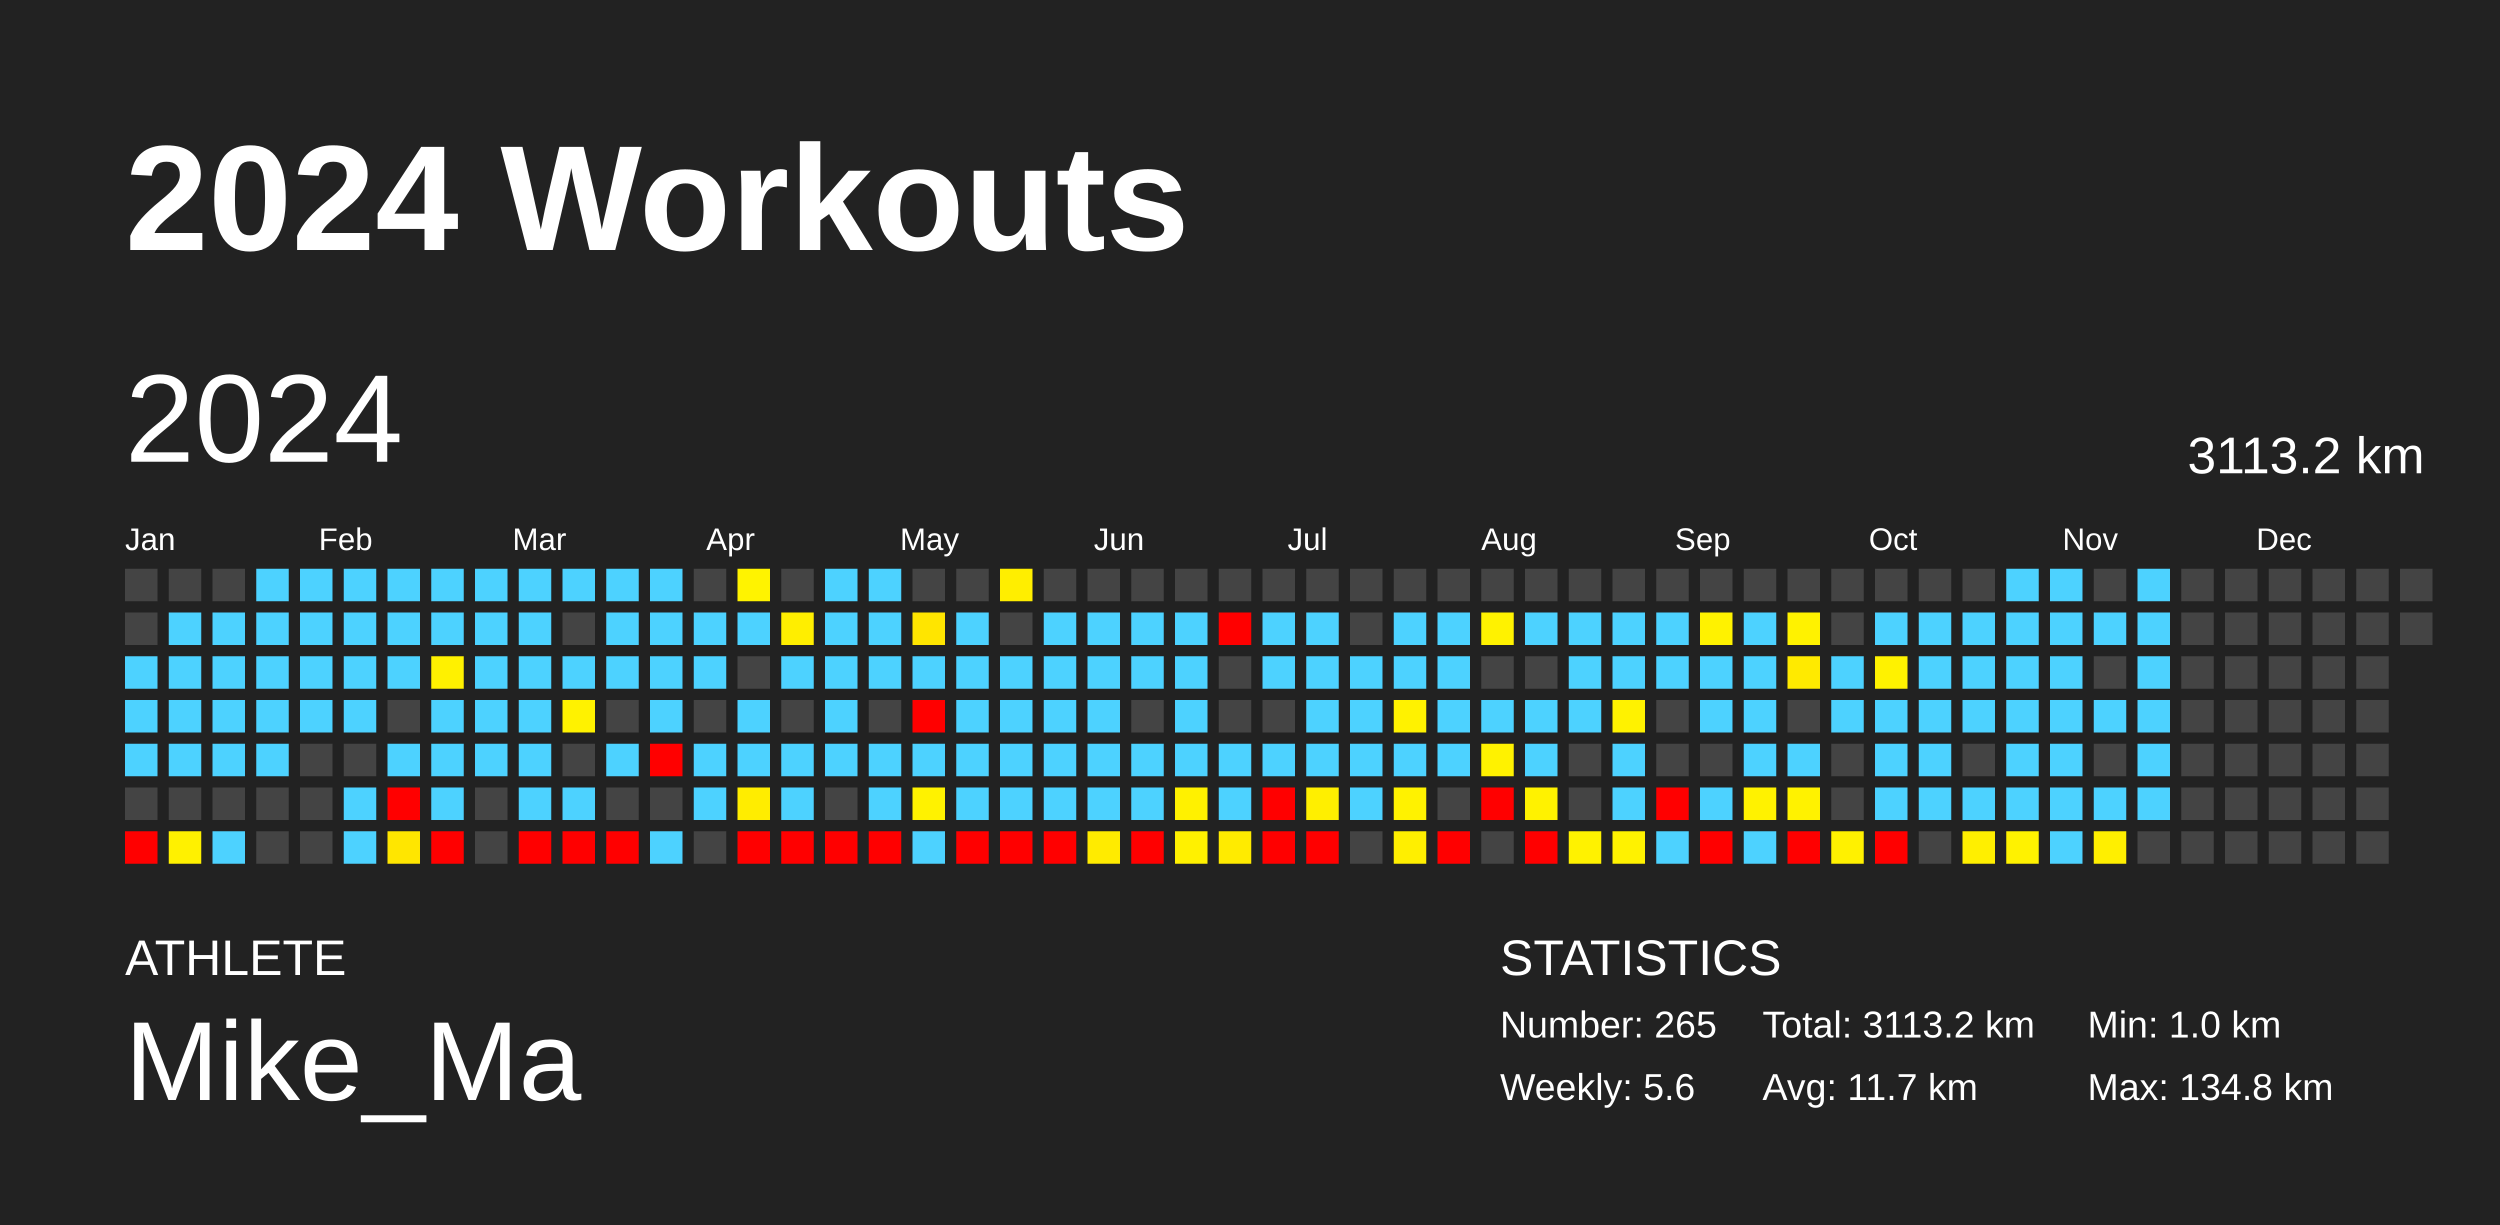
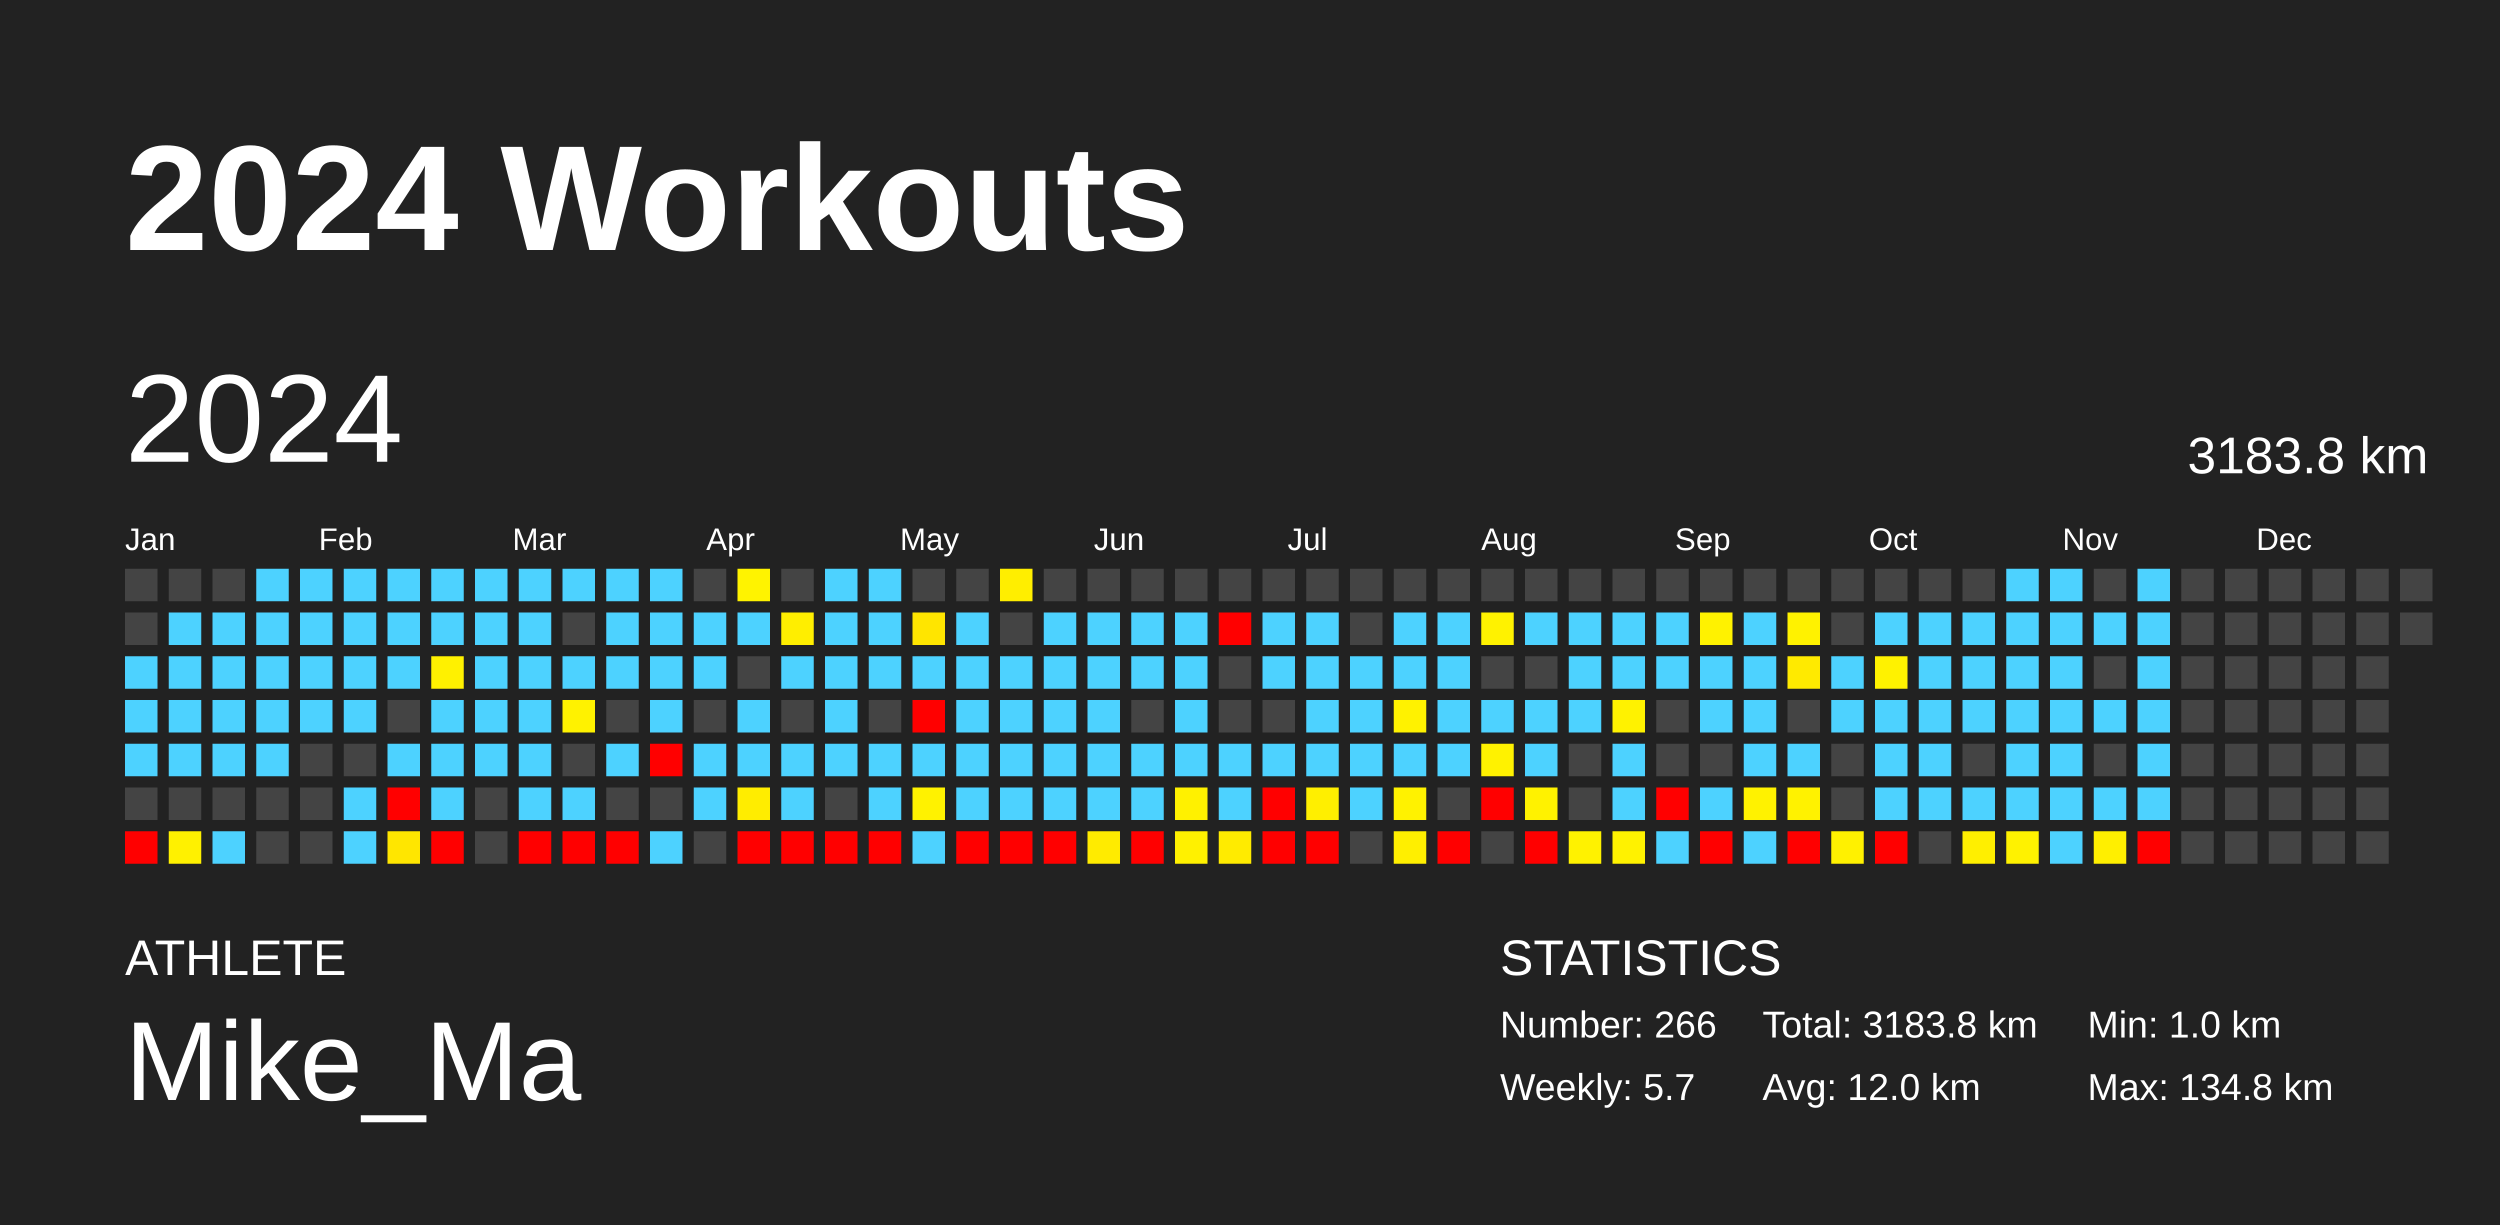
<svg xmlns="http://www.w3.org/2000/svg" baseProfile="full" height="98mm" version="1.1" viewBox="0,0,200,98" width="200mm">
  <defs />
  <rect fill="#222222" height="98" width="200" x="0" y="0" />
  <text fill="#FFFFFF" style="font-size:12px; font-family:Arial; font-weight:bold;" x="10" y="20">2024 Workouts</text>
  <text fill="#FFFFFF" style="font-size:4px; font-family:Arial" x="10" y="78">ATHLETE</text>
  <text fill="#FFFFFF" style="font-size:9px; font-family:Arial" x="10" y="88">Mike_Ma</text>
  <text fill="#FFFFFF" style="font-size:4px; font-family:Arial" x="120" y="78">STATISTICS</text>
-   <text fill="#FFFFFF" style="font-size:3px; font-family:Arial" x="120" y="83">Number: 265</text>
-   <text fill="#FFFFFF" style="font-size:3px; font-family:Arial" x="120" y="88">Weekly: 5.6</text>
-   <text fill="#FFFFFF" style="font-size:3px; font-family:Arial" x="141" y="83">Total: 3113.2 km</text>
-   <text fill="#FFFFFF" style="font-size:3px; font-family:Arial" x="141" y="88">Avg: 11.7 km</text>
+   <text fill="#FFFFFF" style="font-size:3px; font-family:Arial" x="120" y="83">Number: 266</text>
+   <text fill="#FFFFFF" style="font-size:3px; font-family:Arial" x="120" y="88">Weekly: 5.7</text>
+   <text fill="#FFFFFF" style="font-size:3px; font-family:Arial" x="141" y="83">Total: 3183.8 km</text>
+   <text fill="#FFFFFF" style="font-size:3px; font-family:Arial" x="141" y="88">Avg: 12.0 km</text>
  <text fill="#FFFFFF" style="font-size:3px; font-family:Arial" x="167" y="83">Min: 1.0 km</text>
  <text fill="#FFFFFF" style="font-size:3px; font-family:Arial" x="167" y="88">Max: 134.8 km</text>
  <text dominant-baseline="hanging" fill="#FFFFFF" style="font-size:10.0px; font-family:Arial;" x="10" y="30">2024</text>
-   <text dominant-baseline="hanging" fill="#FFFFFF" style="font-size:4.125px; font-family:Arial;" x="175" y="35">3113.2 km</text>
+   <text dominant-baseline="hanging" fill="#FFFFFF" style="font-size:4.125px; font-family:Arial;" x="175" y="35">3183.8 km</text>
  <text fill="#FFFFFF" style="font-size:2.5px; font-family:Arial" x="10.0" y="44">Jan</text>
  <text fill="#FFFFFF" style="font-size:2.5px; font-family:Arial" x="25.5" y="44">Feb</text>
  <text fill="#FFFFFF" style="font-size:2.5px; font-family:Arial" x="41.0" y="44">Mar</text>
  <text fill="#FFFFFF" style="font-size:2.5px; font-family:Arial" x="56.5" y="44">Apr</text>
  <text fill="#FFFFFF" style="font-size:2.5px; font-family:Arial" x="72.0" y="44">May</text>
  <text fill="#FFFFFF" style="font-size:2.5px; font-family:Arial" x="87.5" y="44">Jun</text>
  <text fill="#FFFFFF" style="font-size:2.5px; font-family:Arial" x="103.0" y="44">Jul</text>
  <text fill="#FFFFFF" style="font-size:2.5px; font-family:Arial" x="118.5" y="44">Aug</text>
  <text fill="#FFFFFF" style="font-size:2.5px; font-family:Arial" x="134.0" y="44">Sep</text>
  <text fill="#FFFFFF" style="font-size:2.5px; font-family:Arial" x="149.5" y="44">Oct</text>
  <text fill="#FFFFFF" style="font-size:2.5px; font-family:Arial" x="165.0" y="44">Nov</text>
  <text fill="#FFFFFF" style="font-size:2.5px; font-family:Arial" x="180.5" y="44">Dec</text>
  <rect fill="#444444" height="2.6" width="2.6" x="10.0" y="45.5" />
  <rect fill="#444444" height="2.6" width="2.6" x="10.0" y="49.0" />
  <rect fill="#4dd2ff" height="2.6" width="2.6" x="10.0" y="52.5" />
  <rect fill="#4dd2ff" height="2.6" width="2.6" x="10.0" y="56.0" />
  <rect fill="#4dd2ff" height="2.6" width="2.6" x="10.0" y="59.5" />
  <rect fill="#444444" height="2.6" width="2.6" x="10.0" y="63.0" />
  <rect fill="red" height="2.6" width="2.6" x="10.0" y="66.5" />
  <rect fill="#444444" height="2.6" width="2.6" x="13.5" y="45.5" />
  <rect fill="#4dd2ff" height="2.6" width="2.6" x="13.5" y="49.0" />
  <rect fill="#4dd2ff" height="2.6" width="2.6" x="13.5" y="52.5" />
  <rect fill="#4dd2ff" height="2.6" width="2.6" x="13.5" y="56.0" />
  <rect fill="#4dd2ff" height="2.6" width="2.6" x="13.5" y="59.5" />
  <rect fill="#444444" height="2.6" width="2.6" x="13.5" y="63.0" />
  <rect fill="#fff100" height="2.6" width="2.6" x="13.5" y="66.5" />
  <rect fill="#444444" height="2.6" width="2.6" x="17.0" y="45.5" />
  <rect fill="#4dd2ff" height="2.6" width="2.6" x="17.0" y="49.0" />
  <rect fill="#4dd2ff" height="2.6" width="2.6" x="17.0" y="52.5" />
  <rect fill="#4dd2ff" height="2.6" width="2.6" x="17.0" y="56.0" />
  <rect fill="#4dd2ff" height="2.6" width="2.6" x="17.0" y="59.5" />
  <rect fill="#444444" height="2.6" width="2.6" x="17.0" y="63.0" />
  <rect fill="#4dd2ff" height="2.6" width="2.6" x="17.0" y="66.5" />
  <rect fill="#4dd2ff" height="2.6" width="2.6" x="20.5" y="45.5" />
  <rect fill="#4dd2ff" height="2.6" width="2.6" x="20.5" y="49.0" />
  <rect fill="#4dd2ff" height="2.6" width="2.6" x="20.5" y="52.5" />
  <rect fill="#4dd2ff" height="2.6" width="2.6" x="20.5" y="56.0" />
  <rect fill="#4dd2ff" height="2.6" width="2.6" x="20.5" y="59.5" />
  <rect fill="#444444" height="2.6" width="2.6" x="20.5" y="63.0" />
  <rect fill="#444444" height="2.6" width="2.6" x="20.5" y="66.5" />
  <rect fill="#4dd2ff" height="2.6" width="2.6" x="24.0" y="45.5" />
  <rect fill="#4dd2ff" height="2.6" width="2.6" x="24.0" y="49.0" />
  <rect fill="#4dd2ff" height="2.6" width="2.6" x="24.0" y="52.5" />
  <rect fill="#4dd2ff" height="2.6" width="2.6" x="24.0" y="56.0" />
  <rect fill="#444444" height="2.6" width="2.6" x="24.0" y="59.5" />
  <rect fill="#444444" height="2.6" width="2.6" x="24.0" y="63.0" />
  <rect fill="#444444" height="2.6" width="2.6" x="24.0" y="66.5" />
  <rect fill="#4dd2ff" height="2.6" width="2.6" x="27.5" y="45.5" />
  <rect fill="#4dd2ff" height="2.6" width="2.6" x="27.5" y="49.0" />
  <rect fill="#4dd2ff" height="2.6" width="2.6" x="27.5" y="52.5" />
  <rect fill="#4dd2ff" height="2.6" width="2.6" x="27.5" y="56.0" />
  <rect fill="#444444" height="2.6" width="2.6" x="27.5" y="59.5" />
  <rect fill="#4dd2ff" height="2.6" width="2.6" x="27.5" y="63.0" />
  <rect fill="#4dd2ff" height="2.6" width="2.6" x="27.5" y="66.5" />
  <rect fill="#4dd2ff" height="2.6" width="2.6" x="31.0" y="45.5" />
  <rect fill="#4dd2ff" height="2.6" width="2.6" x="31.0" y="49.0" />
  <rect fill="#4dd2ff" height="2.6" width="2.6" x="31.0" y="52.5" />
  <rect fill="#444444" height="2.6" width="2.6" x="31.0" y="56.0" />
  <rect fill="#4dd2ff" height="2.6" width="2.6" x="31.0" y="59.5" />
  <rect fill="red" height="2.6" width="2.6" x="31.0" y="63.0" />
  <rect fill="#ffe600" height="2.6" width="2.6" x="31.0" y="66.5" />
  <rect fill="#4dd2ff" height="2.6" width="2.6" x="34.5" y="45.5" />
  <rect fill="#4dd2ff" height="2.6" width="2.6" x="34.5" y="49.0" />
  <rect fill="#fff100" height="2.6" width="2.6" x="34.5" y="52.5" />
  <rect fill="#4dd2ff" height="2.6" width="2.6" x="34.5" y="56.0" />
  <rect fill="#4dd2ff" height="2.6" width="2.6" x="34.5" y="59.5" />
  <rect fill="#4dd2ff" height="2.6" width="2.6" x="34.5" y="63.0" />
  <rect fill="red" height="2.6" width="2.6" x="34.5" y="66.5" />
  <rect fill="#4dd2ff" height="2.6" width="2.6" x="38.0" y="45.5" />
  <rect fill="#4dd2ff" height="2.6" width="2.6" x="38.0" y="49.0" />
  <rect fill="#4dd2ff" height="2.6" width="2.6" x="38.0" y="52.5" />
  <rect fill="#4dd2ff" height="2.6" width="2.6" x="38.0" y="56.0" />
  <rect fill="#4dd2ff" height="2.6" width="2.6" x="38.0" y="59.5" />
  <rect fill="#444444" height="2.6" width="2.6" x="38.0" y="63.0" />
  <rect fill="#444444" height="2.6" width="2.6" x="38.0" y="66.5" />
  <rect fill="#4dd2ff" height="2.6" width="2.6" x="41.5" y="45.5" />
  <rect fill="#4dd2ff" height="2.6" width="2.6" x="41.5" y="49.0" />
  <rect fill="#4dd2ff" height="2.6" width="2.6" x="41.5" y="52.5" />
  <rect fill="#4dd2ff" height="2.6" width="2.6" x="41.5" y="56.0" />
  <rect fill="#4dd2ff" height="2.6" width="2.6" x="41.5" y="59.5" />
  <rect fill="#4dd2ff" height="2.6" width="2.6" x="41.5" y="63.0" />
  <rect fill="red" height="2.6" width="2.6" x="41.5" y="66.5" />
  <rect fill="#4dd2ff" height="2.6" width="2.6" x="45.0" y="45.5" />
  <rect fill="#444444" height="2.6" width="2.6" x="45.0" y="49.0" />
  <rect fill="#4dd2ff" height="2.6" width="2.6" x="45.0" y="52.5" />
  <rect fill="#fff200" height="2.6" width="2.6" x="45.0" y="56.0" />
  <rect fill="#444444" height="2.6" width="2.6" x="45.0" y="59.5" />
  <rect fill="#4dd2ff" height="2.6" width="2.6" x="45.0" y="63.0" />
  <rect fill="red" height="2.6" width="2.6" x="45.0" y="66.5" />
  <rect fill="#4dd2ff" height="2.6" width="2.6" x="48.5" y="45.5" />
  <rect fill="#4dd2ff" height="2.6" width="2.6" x="48.5" y="49.0" />
  <rect fill="#4dd2ff" height="2.6" width="2.6" x="48.5" y="52.5" />
  <rect fill="#444444" height="2.6" width="2.6" x="48.5" y="56.0" />
  <rect fill="#4dd2ff" height="2.6" width="2.6" x="48.5" y="59.5" />
  <rect fill="#444444" height="2.6" width="2.6" x="48.5" y="63.0" />
  <rect fill="red" height="2.6" width="2.6" x="48.5" y="66.5" />
  <rect fill="#4dd2ff" height="2.6" width="2.6" x="52.0" y="45.5" />
  <rect fill="#4dd2ff" height="2.6" width="2.6" x="52.0" y="49.0" />
  <rect fill="#4dd2ff" height="2.6" width="2.6" x="52.0" y="52.5" />
  <rect fill="#4dd2ff" height="2.6" width="2.6" x="52.0" y="56.0" />
  <rect fill="red" height="2.6" width="2.6" x="52.0" y="59.5" />
  <rect fill="#444444" height="2.6" width="2.6" x="52.0" y="63.0" />
  <rect fill="#4dd2ff" height="2.6" width="2.6" x="52.0" y="66.5" />
  <rect fill="#444444" height="2.6" width="2.6" x="55.5" y="45.5" />
  <rect fill="#4dd2ff" height="2.6" width="2.6" x="55.5" y="49.0" />
  <rect fill="#4dd2ff" height="2.6" width="2.6" x="55.5" y="52.5" />
  <rect fill="#444444" height="2.6" width="2.6" x="55.5" y="56.0" />
  <rect fill="#4dd2ff" height="2.6" width="2.6" x="55.5" y="59.5" />
  <rect fill="#4dd2ff" height="2.6" width="2.6" x="55.5" y="63.0" />
  <rect fill="#444444" height="2.6" width="2.6" x="55.5" y="66.5" />
  <rect fill="#fff300" height="2.6" width="2.6" x="59.0" y="45.5" />
  <rect fill="#4dd2ff" height="2.6" width="2.6" x="59.0" y="49.0" />
  <rect fill="#444444" height="2.6" width="2.6" x="59.0" y="52.5" />
  <rect fill="#4dd2ff" height="2.6" width="2.6" x="59.0" y="56.0" />
  <rect fill="#4dd2ff" height="2.6" width="2.6" x="59.0" y="59.5" />
  <rect fill="#ffed00" height="2.6" width="2.6" x="59.0" y="63.0" />
  <rect fill="red" height="2.6" width="2.6" x="59.0" y="66.5" />
  <rect fill="#444444" height="2.6" width="2.6" x="62.5" y="45.5" />
  <rect fill="#ffee00" height="2.6" width="2.6" x="62.5" y="49.0" />
  <rect fill="#4dd2ff" height="2.6" width="2.6" x="62.5" y="52.5" />
  <rect fill="#444444" height="2.6" width="2.6" x="62.5" y="56.0" />
  <rect fill="#4dd2ff" height="2.6" width="2.6" x="62.5" y="59.5" />
  <rect fill="#4dd2ff" height="2.6" width="2.6" x="62.5" y="63.0" />
  <rect fill="red" height="2.6" width="2.6" x="62.5" y="66.5" />
  <rect fill="#4dd2ff" height="2.6" width="2.6" x="66.0" y="45.5" />
  <rect fill="#4dd2ff" height="2.6" width="2.6" x="66.0" y="49.0" />
  <rect fill="#4dd2ff" height="2.6" width="2.6" x="66.0" y="52.5" />
  <rect fill="#4dd2ff" height="2.6" width="2.6" x="66.0" y="56.0" />
  <rect fill="#4dd2ff" height="2.6" width="2.6" x="66.0" y="59.5" />
  <rect fill="#444444" height="2.6" width="2.6" x="66.0" y="63.0" />
  <rect fill="red" height="2.6" width="2.6" x="66.0" y="66.5" />
  <rect fill="#4dd2ff" height="2.6" width="2.6" x="69.5" y="45.5" />
  <rect fill="#4dd2ff" height="2.6" width="2.6" x="69.5" y="49.0" />
  <rect fill="#4dd2ff" height="2.6" width="2.6" x="69.5" y="52.5" />
  <rect fill="#444444" height="2.6" width="2.6" x="69.5" y="56.0" />
  <rect fill="#4dd2ff" height="2.6" width="2.6" x="69.5" y="59.5" />
  <rect fill="#4dd2ff" height="2.6" width="2.6" x="69.5" y="63.0" />
  <rect fill="red" height="2.6" width="2.6" x="69.5" y="66.5" />
  <rect fill="#444444" height="2.6" width="2.6" x="73.0" y="45.5" />
  <rect fill="#ffe500" height="2.6" width="2.6" x="73.0" y="49.0" />
  <rect fill="#4dd2ff" height="2.6" width="2.6" x="73.0" y="52.5" />
  <rect fill="red" height="2.6" width="2.6" x="73.0" y="56.0" />
  <rect fill="#4dd2ff" height="2.6" width="2.6" x="73.0" y="59.5" />
  <rect fill="#fff200" height="2.6" width="2.6" x="73.0" y="63.0" />
  <rect fill="#4dd2ff" height="2.6" width="2.6" x="73.0" y="66.5" />
  <rect fill="#444444" height="2.6" width="2.6" x="76.5" y="45.5" />
  <rect fill="#4dd2ff" height="2.6" width="2.6" x="76.5" y="49.0" />
  <rect fill="#4dd2ff" height="2.6" width="2.6" x="76.5" y="52.5" />
  <rect fill="#4dd2ff" height="2.6" width="2.6" x="76.5" y="56.0" />
  <rect fill="#4dd2ff" height="2.6" width="2.6" x="76.5" y="59.5" />
  <rect fill="#4dd2ff" height="2.6" width="2.6" x="76.5" y="63.0" />
  <rect fill="red" height="2.6" width="2.6" x="76.5" y="66.5" />
  <rect fill="#ffee00" height="2.6" width="2.6" x="80.0" y="45.5" />
  <rect fill="#444444" height="2.6" width="2.6" x="80.0" y="49.0" />
  <rect fill="#4dd2ff" height="2.6" width="2.6" x="80.0" y="52.5" />
  <rect fill="#4dd2ff" height="2.6" width="2.6" x="80.0" y="56.0" />
  <rect fill="#4dd2ff" height="2.6" width="2.6" x="80.0" y="59.5" />
  <rect fill="#4dd2ff" height="2.6" width="2.6" x="80.0" y="63.0" />
  <rect fill="red" height="2.6" width="2.6" x="80.0" y="66.5" />
  <rect fill="#444444" height="2.6" width="2.6" x="83.5" y="45.5" />
  <rect fill="#4dd2ff" height="2.6" width="2.6" x="83.5" y="49.0" />
  <rect fill="#4dd2ff" height="2.6" width="2.6" x="83.5" y="52.5" />
  <rect fill="#4dd2ff" height="2.6" width="2.6" x="83.5" y="56.0" />
  <rect fill="#4dd2ff" height="2.6" width="2.6" x="83.5" y="59.5" />
  <rect fill="#4dd2ff" height="2.6" width="2.6" x="83.5" y="63.0" />
  <rect fill="red" height="2.6" width="2.6" x="83.5" y="66.5" />
  <rect fill="#444444" height="2.6" width="2.6" x="87.0" y="45.5" />
  <rect fill="#4dd2ff" height="2.6" width="2.6" x="87.0" y="49.0" />
  <rect fill="#4dd2ff" height="2.6" width="2.6" x="87.0" y="52.5" />
  <rect fill="#4dd2ff" height="2.6" width="2.6" x="87.0" y="56.0" />
  <rect fill="#4dd2ff" height="2.6" width="2.6" x="87.0" y="59.5" />
  <rect fill="#4dd2ff" height="2.6" width="2.6" x="87.0" y="63.0" />
  <rect fill="#ffeb00" height="2.6" width="2.6" x="87.0" y="66.5" />
  <rect fill="#444444" height="2.6" width="2.6" x="90.5" y="45.5" />
  <rect fill="#4dd2ff" height="2.6" width="2.6" x="90.5" y="49.0" />
  <rect fill="#4dd2ff" height="2.6" width="2.6" x="90.5" y="52.5" />
  <rect fill="#444444" height="2.6" width="2.6" x="90.5" y="56.0" />
  <rect fill="#4dd2ff" height="2.6" width="2.6" x="90.5" y="59.5" />
  <rect fill="#4dd2ff" height="2.6" width="2.6" x="90.5" y="63.0" />
  <rect fill="red" height="2.6" width="2.6" x="90.5" y="66.5" />
  <rect fill="#444444" height="2.6" width="2.6" x="94.0" y="45.5" />
  <rect fill="#4dd2ff" height="2.6" width="2.6" x="94.0" y="49.0" />
  <rect fill="#4dd2ff" height="2.6" width="2.6" x="94.0" y="52.5" />
  <rect fill="#4dd2ff" height="2.6" width="2.6" x="94.0" y="56.0" />
  <rect fill="#4dd2ff" height="2.6" width="2.6" x="94.0" y="59.5" />
  <rect fill="#fff100" height="2.6" width="2.6" x="94.0" y="63.0" />
  <rect fill="#fff100" height="2.6" width="2.6" x="94.0" y="66.5" />
  <rect fill="#444444" height="2.6" width="2.6" x="97.5" y="45.5" />
  <rect fill="red" height="2.6" width="2.6" x="97.5" y="49.0" />
  <rect fill="#444444" height="2.6" width="2.6" x="97.5" y="52.5" />
  <rect fill="#444444" height="2.6" width="2.6" x="97.5" y="56.0" />
  <rect fill="#4dd2ff" height="2.6" width="2.6" x="97.5" y="59.5" />
  <rect fill="#4dd2ff" height="2.6" width="2.6" x="97.5" y="63.0" />
  <rect fill="#ffeb00" height="2.6" width="2.6" x="97.5" y="66.5" />
  <rect fill="#444444" height="2.6" width="2.6" x="101.0" y="45.5" />
  <rect fill="#4dd2ff" height="2.6" width="2.6" x="101.0" y="49.0" />
  <rect fill="#4dd2ff" height="2.6" width="2.6" x="101.0" y="52.5" />
  <rect fill="#444444" height="2.6" width="2.6" x="101.0" y="56.0" />
  <rect fill="#4dd2ff" height="2.6" width="2.6" x="101.0" y="59.5" />
  <rect fill="red" height="2.6" width="2.6" x="101.0" y="63.0" />
  <rect fill="red" height="2.6" width="2.6" x="101.0" y="66.5" />
  <rect fill="#444444" height="2.6" width="2.6" x="104.5" y="45.5" />
  <rect fill="#4dd2ff" height="2.6" width="2.6" x="104.5" y="49.0" />
  <rect fill="#4dd2ff" height="2.6" width="2.6" x="104.5" y="52.5" />
  <rect fill="#4dd2ff" height="2.6" width="2.6" x="104.5" y="56.0" />
  <rect fill="#4dd2ff" height="2.6" width="2.6" x="104.5" y="59.5" />
  <rect fill="#ffef00" height="2.6" width="2.6" x="104.5" y="63.0" />
  <rect fill="red" height="2.6" width="2.6" x="104.5" y="66.5" />
  <rect fill="#444444" height="2.6" width="2.6" x="108.0" y="45.5" />
  <rect fill="#444444" height="2.6" width="2.6" x="108.0" y="49.0" />
  <rect fill="#4dd2ff" height="2.6" width="2.6" x="108.0" y="52.5" />
  <rect fill="#4dd2ff" height="2.6" width="2.6" x="108.0" y="56.0" />
  <rect fill="#4dd2ff" height="2.6" width="2.6" x="108.0" y="59.5" />
  <rect fill="#4dd2ff" height="2.6" width="2.6" x="108.0" y="63.0" />
  <rect fill="#444444" height="2.6" width="2.6" x="108.0" y="66.5" />
  <rect fill="#444444" height="2.6" width="2.6" x="111.5" y="45.5" />
  <rect fill="#4dd2ff" height="2.6" width="2.6" x="111.5" y="49.0" />
  <rect fill="#4dd2ff" height="2.6" width="2.6" x="111.5" y="52.5" />
  <rect fill="#fff200" height="2.6" width="2.6" x="111.5" y="56.0" />
  <rect fill="#4dd2ff" height="2.6" width="2.6" x="111.5" y="59.5" />
  <rect fill="#fff200" height="2.6" width="2.6" x="111.5" y="63.0" />
  <rect fill="#ffef00" height="2.6" width="2.6" x="111.5" y="66.5" />
  <rect fill="#444444" height="2.6" width="2.6" x="115.0" y="45.5" />
  <rect fill="#4dd2ff" height="2.6" width="2.6" x="115.0" y="49.0" />
  <rect fill="#4dd2ff" height="2.6" width="2.6" x="115.0" y="52.5" />
  <rect fill="#4dd2ff" height="2.6" width="2.6" x="115.0" y="56.0" />
  <rect fill="#4dd2ff" height="2.6" width="2.6" x="115.0" y="59.5" />
  <rect fill="#444444" height="2.6" width="2.6" x="115.0" y="63.0" />
  <rect fill="red" height="2.6" width="2.6" x="115.0" y="66.5" />
  <rect fill="#444444" height="2.6" width="2.6" x="118.5" y="45.5" />
  <rect fill="#fff200" height="2.6" width="2.6" x="118.5" y="49.0" />
  <rect fill="#444444" height="2.6" width="2.6" x="118.5" y="52.5" />
  <rect fill="#4dd2ff" height="2.6" width="2.6" x="118.5" y="56.0" />
  <rect fill="#fff200" height="2.6" width="2.6" x="118.5" y="59.5" />
  <rect fill="red" height="2.6" width="2.6" x="118.5" y="63.0" />
  <rect fill="#444444" height="2.6" width="2.6" x="118.5" y="66.5" />
  <rect fill="#444444" height="2.6" width="2.6" x="122.0" y="45.5" />
  <rect fill="#4dd2ff" height="2.6" width="2.6" x="122.0" y="49.0" />
  <rect fill="#444444" height="2.6" width="2.6" x="122.0" y="52.5" />
  <rect fill="#4dd2ff" height="2.6" width="2.6" x="122.0" y="56.0" />
  <rect fill="#4dd2ff" height="2.6" width="2.6" x="122.0" y="59.5" />
  <rect fill="#fff200" height="2.6" width="2.6" x="122.0" y="63.0" />
  <rect fill="red" height="2.6" width="2.6" x="122.0" y="66.5" />
  <rect fill="#444444" height="2.6" width="2.6" x="125.5" y="45.5" />
  <rect fill="#4dd2ff" height="2.6" width="2.6" x="125.5" y="49.0" />
  <rect fill="#4dd2ff" height="2.6" width="2.6" x="125.5" y="52.5" />
  <rect fill="#4dd2ff" height="2.6" width="2.6" x="125.5" y="56.0" />
  <rect fill="#444444" height="2.6" width="2.6" x="125.5" y="59.5" />
  <rect fill="#444444" height="2.6" width="2.6" x="125.5" y="63.0" />
  <rect fill="#fff200" height="2.6" width="2.6" x="125.5" y="66.5" />
  <rect fill="#444444" height="2.6" width="2.6" x="129.0" y="45.5" />
  <rect fill="#4dd2ff" height="2.6" width="2.6" x="129.0" y="49.0" />
  <rect fill="#4dd2ff" height="2.6" width="2.6" x="129.0" y="52.5" />
  <rect fill="#fff200" height="2.6" width="2.6" x="129.0" y="56.0" />
  <rect fill="#4dd2ff" height="2.6" width="2.6" x="129.0" y="59.5" />
  <rect fill="#4dd2ff" height="2.6" width="2.6" x="129.0" y="63.0" />
  <rect fill="#fff200" height="2.6" width="2.6" x="129.0" y="66.5" />
  <rect fill="#444444" height="2.6" width="2.6" x="132.5" y="45.5" />
  <rect fill="#4dd2ff" height="2.6" width="2.6" x="132.5" y="49.0" />
  <rect fill="#4dd2ff" height="2.6" width="2.6" x="132.5" y="52.5" />
  <rect fill="#444444" height="2.6" width="2.6" x="132.5" y="56.0" />
  <rect fill="#444444" height="2.6" width="2.6" x="132.5" y="59.5" />
  <rect fill="red" height="2.6" width="2.6" x="132.5" y="63.0" />
  <rect fill="#4dd2ff" height="2.6" width="2.6" x="132.5" y="66.5" />
  <rect fill="#444444" height="2.6" width="2.6" x="136.0" y="45.5" />
  <rect fill="#fff200" height="2.6" width="2.6" x="136.0" y="49.0" />
  <rect fill="#4dd2ff" height="2.6" width="2.6" x="136.0" y="52.5" />
  <rect fill="#4dd2ff" height="2.6" width="2.6" x="136.0" y="56.0" />
  <rect fill="#444444" height="2.6" width="2.6" x="136.0" y="59.5" />
  <rect fill="#4dd2ff" height="2.6" width="2.6" x="136.0" y="63.0" />
  <rect fill="red" height="2.6" width="2.6" x="136.0" y="66.5" />
  <rect fill="#444444" height="2.6" width="2.6" x="139.5" y="45.5" />
  <rect fill="#4dd2ff" height="2.6" width="2.6" x="139.5" y="49.0" />
  <rect fill="#4dd2ff" height="2.6" width="2.6" x="139.5" y="52.5" />
  <rect fill="#4dd2ff" height="2.6" width="2.6" x="139.5" y="56.0" />
  <rect fill="#4dd2ff" height="2.6" width="2.6" x="139.5" y="59.5" />
  <rect fill="#fff200" height="2.6" width="2.6" x="139.5" y="63.0" />
  <rect fill="#4dd2ff" height="2.6" width="2.6" x="139.5" y="66.5" />
  <rect fill="#444444" height="2.6" width="2.6" x="143.0" y="45.5" />
  <rect fill="#fff200" height="2.6" width="2.6" x="143.0" y="49.0" />
  <rect fill="#ffea00" height="2.6" width="2.6" x="143.0" y="52.5" />
  <rect fill="#444444" height="2.6" width="2.6" x="143.0" y="56.0" />
  <rect fill="#4dd2ff" height="2.6" width="2.6" x="143.0" y="59.5" />
  <rect fill="#fff200" height="2.6" width="2.6" x="143.0" y="63.0" />
  <rect fill="red" height="2.6" width="2.6" x="143.0" y="66.5" />
  <rect fill="#444444" height="2.6" width="2.6" x="146.5" y="45.5" />
  <rect fill="#444444" height="2.6" width="2.6" x="146.5" y="49.0" />
  <rect fill="#4dd2ff" height="2.6" width="2.6" x="146.5" y="52.5" />
  <rect fill="#4dd2ff" height="2.6" width="2.6" x="146.5" y="56.0" />
  <rect fill="#444444" height="2.6" width="2.6" x="146.5" y="59.5" />
  <rect fill="#444444" height="2.6" width="2.6" x="146.5" y="63.0" />
  <rect fill="#fff100" height="2.6" width="2.6" x="146.5" y="66.5" />
  <rect fill="#444444" height="2.6" width="2.6" x="150.0" y="45.5" />
  <rect fill="#4dd2ff" height="2.6" width="2.6" x="150.0" y="49.0" />
  <rect fill="#fff200" height="2.6" width="2.6" x="150.0" y="52.5" />
  <rect fill="#4dd2ff" height="2.6" width="2.6" x="150.0" y="56.0" />
  <rect fill="#4dd2ff" height="2.6" width="2.6" x="150.0" y="59.5" />
  <rect fill="#4dd2ff" height="2.6" width="2.6" x="150.0" y="63.0" />
  <rect fill="red" height="2.6" width="2.6" x="150.0" y="66.5" />
  <rect fill="#444444" height="2.6" width="2.6" x="153.5" y="45.5" />
  <rect fill="#4dd2ff" height="2.6" width="2.6" x="153.5" y="49.0" />
  <rect fill="#4dd2ff" height="2.6" width="2.6" x="153.5" y="52.5" />
  <rect fill="#4dd2ff" height="2.6" width="2.6" x="153.5" y="56.0" />
  <rect fill="#4dd2ff" height="2.6" width="2.6" x="153.5" y="59.5" />
  <rect fill="#4dd2ff" height="2.6" width="2.6" x="153.5" y="63.0" />
  <rect fill="#444444" height="2.6" width="2.6" x="153.5" y="66.5" />
  <rect fill="#444444" height="2.6" width="2.6" x="157.0" y="45.5" />
  <rect fill="#4dd2ff" height="2.6" width="2.6" x="157.0" y="49.0" />
  <rect fill="#4dd2ff" height="2.6" width="2.6" x="157.0" y="52.5" />
  <rect fill="#4dd2ff" height="2.6" width="2.6" x="157.0" y="56.0" />
  <rect fill="#444444" height="2.6" width="2.6" x="157.0" y="59.5" />
  <rect fill="#4dd2ff" height="2.6" width="2.6" x="157.0" y="63.0" />
  <rect fill="#ffef00" height="2.6" width="2.6" x="157.0" y="66.5" />
  <rect fill="#4dd2ff" height="2.6" width="2.6" x="160.5" y="45.5" />
  <rect fill="#4dd2ff" height="2.6" width="2.6" x="160.5" y="49.0" />
  <rect fill="#4dd2ff" height="2.6" width="2.6" x="160.5" y="52.5" />
  <rect fill="#4dd2ff" height="2.6" width="2.6" x="160.5" y="56.0" />
  <rect fill="#4dd2ff" height="2.6" width="2.6" x="160.5" y="59.5" />
  <rect fill="#4dd2ff" height="2.6" width="2.6" x="160.5" y="63.0" />
  <rect fill="#fff200" height="2.6" width="2.6" x="160.5" y="66.5" />
  <rect fill="#4dd2ff" height="2.6" width="2.6" x="164.0" y="45.5" />
  <rect fill="#4dd2ff" height="2.6" width="2.6" x="164.0" y="49.0" />
  <rect fill="#4dd2ff" height="2.6" width="2.6" x="164.0" y="52.5" />
  <rect fill="#4dd2ff" height="2.6" width="2.6" x="164.0" y="56.0" />
  <rect fill="#4dd2ff" height="2.6" width="2.6" x="164.0" y="59.5" />
  <rect fill="#4dd2ff" height="2.6" width="2.6" x="164.0" y="63.0" />
  <rect fill="#4dd2ff" height="2.6" width="2.6" x="164.0" y="66.5" />
  <rect fill="#444444" height="2.6" width="2.6" x="167.5" y="45.5" />
  <rect fill="#4dd2ff" height="2.6" width="2.6" x="167.5" y="49.0" />
  <rect fill="#444444" height="2.6" width="2.6" x="167.5" y="52.5" />
  <rect fill="#4dd2ff" height="2.6" width="2.6" x="167.5" y="56.0" />
  <rect fill="#444444" height="2.6" width="2.6" x="167.5" y="59.5" />
  <rect fill="#4dd2ff" height="2.6" width="2.6" x="167.5" y="63.0" />
  <rect fill="#ffef00" height="2.6" width="2.6" x="167.5" y="66.5" />
  <rect fill="#4dd2ff" height="2.6" width="2.6" x="171.0" y="45.5" />
  <rect fill="#4dd2ff" height="2.6" width="2.6" x="171.0" y="49.0" />
  <rect fill="#4dd2ff" height="2.6" width="2.6" x="171.0" y="52.5" />
  <rect fill="#4dd2ff" height="2.6" width="2.6" x="171.0" y="56.0" />
  <rect fill="#4dd2ff" height="2.6" width="2.6" x="171.0" y="59.5" />
  <rect fill="#4dd2ff" height="2.6" width="2.6" x="171.0" y="63.0" />
-   <rect fill="#444444" height="2.6" width="2.6" x="171.0" y="66.5" />
+   <rect fill="red" height="2.6" width="2.6" x="171.0" y="66.5" />
  <rect fill="#444444" height="2.6" width="2.6" x="174.5" y="45.5" />
  <rect fill="#444444" height="2.6" width="2.6" x="174.5" y="49.0" />
  <rect fill="#444444" height="2.6" width="2.6" x="174.5" y="52.5" />
  <rect fill="#444444" height="2.6" width="2.6" x="174.5" y="56.0" />
  <rect fill="#444444" height="2.6" width="2.6" x="174.5" y="59.5" />
  <rect fill="#444444" height="2.6" width="2.6" x="174.5" y="63.0" />
  <rect fill="#444444" height="2.6" width="2.6" x="174.5" y="66.5" />
  <rect fill="#444444" height="2.6" width="2.6" x="178.0" y="45.5" />
  <rect fill="#444444" height="2.6" width="2.6" x="178.0" y="49.0" />
  <rect fill="#444444" height="2.6" width="2.6" x="178.0" y="52.5" />
  <rect fill="#444444" height="2.6" width="2.6" x="178.0" y="56.0" />
  <rect fill="#444444" height="2.6" width="2.6" x="178.0" y="59.5" />
  <rect fill="#444444" height="2.6" width="2.6" x="178.0" y="63.0" />
  <rect fill="#444444" height="2.6" width="2.6" x="178.0" y="66.5" />
  <rect fill="#444444" height="2.6" width="2.6" x="181.5" y="45.5" />
  <rect fill="#444444" height="2.6" width="2.6" x="181.5" y="49.0" />
  <rect fill="#444444" height="2.6" width="2.6" x="181.5" y="52.5" />
  <rect fill="#444444" height="2.6" width="2.6" x="181.5" y="56.0" />
  <rect fill="#444444" height="2.6" width="2.6" x="181.5" y="59.5" />
  <rect fill="#444444" height="2.6" width="2.6" x="181.5" y="63.0" />
  <rect fill="#444444" height="2.6" width="2.6" x="181.5" y="66.5" />
  <rect fill="#444444" height="2.6" width="2.6" x="185.0" y="45.5" />
  <rect fill="#444444" height="2.6" width="2.6" x="185.0" y="49.0" />
  <rect fill="#444444" height="2.6" width="2.6" x="185.0" y="52.5" />
  <rect fill="#444444" height="2.6" width="2.6" x="185.0" y="56.0" />
  <rect fill="#444444" height="2.6" width="2.6" x="185.0" y="59.5" />
  <rect fill="#444444" height="2.6" width="2.6" x="185.0" y="63.0" />
  <rect fill="#444444" height="2.6" width="2.6" x="185.0" y="66.5" />
  <rect fill="#444444" height="2.6" width="2.6" x="188.5" y="45.5" />
  <rect fill="#444444" height="2.6" width="2.6" x="188.5" y="49.0" />
  <rect fill="#444444" height="2.6" width="2.6" x="188.5" y="52.5" />
  <rect fill="#444444" height="2.6" width="2.6" x="188.5" y="56.0" />
  <rect fill="#444444" height="2.6" width="2.6" x="188.5" y="59.5" />
  <rect fill="#444444" height="2.6" width="2.6" x="188.5" y="63.0" />
  <rect fill="#444444" height="2.6" width="2.6" x="188.5" y="66.5" />
  <rect fill="#444444" height="2.6" width="2.6" x="192.0" y="45.5" />
  <rect fill="#444444" height="2.6" width="2.6" x="192.0" y="49.0" />
</svg>
